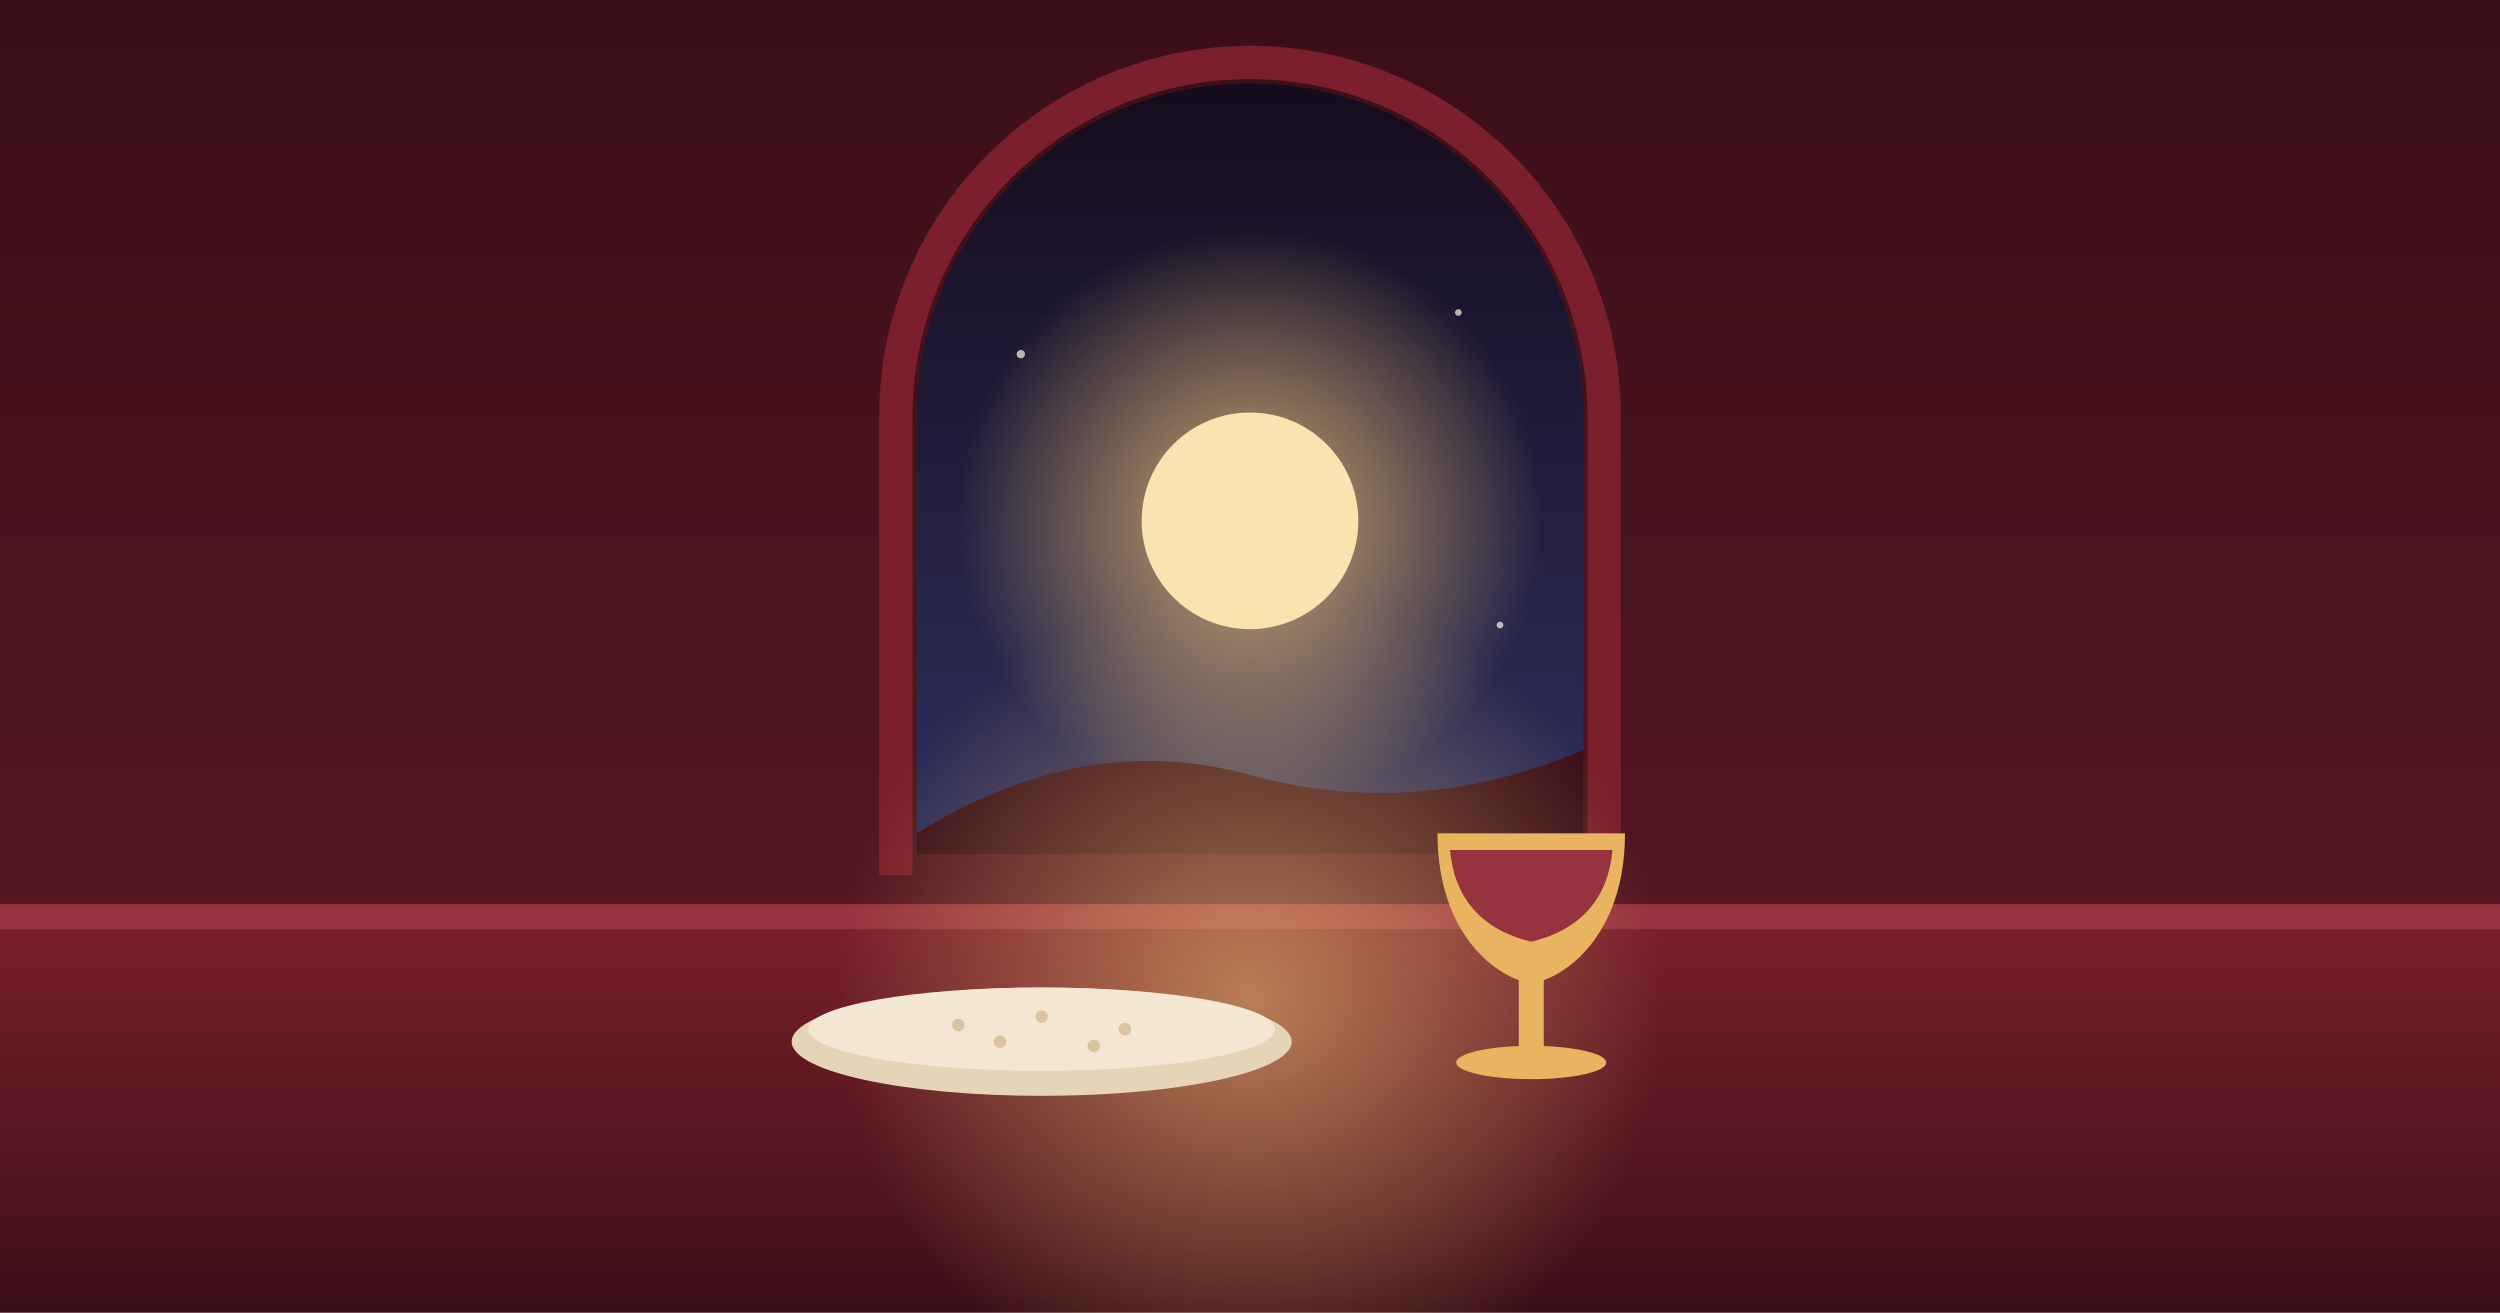
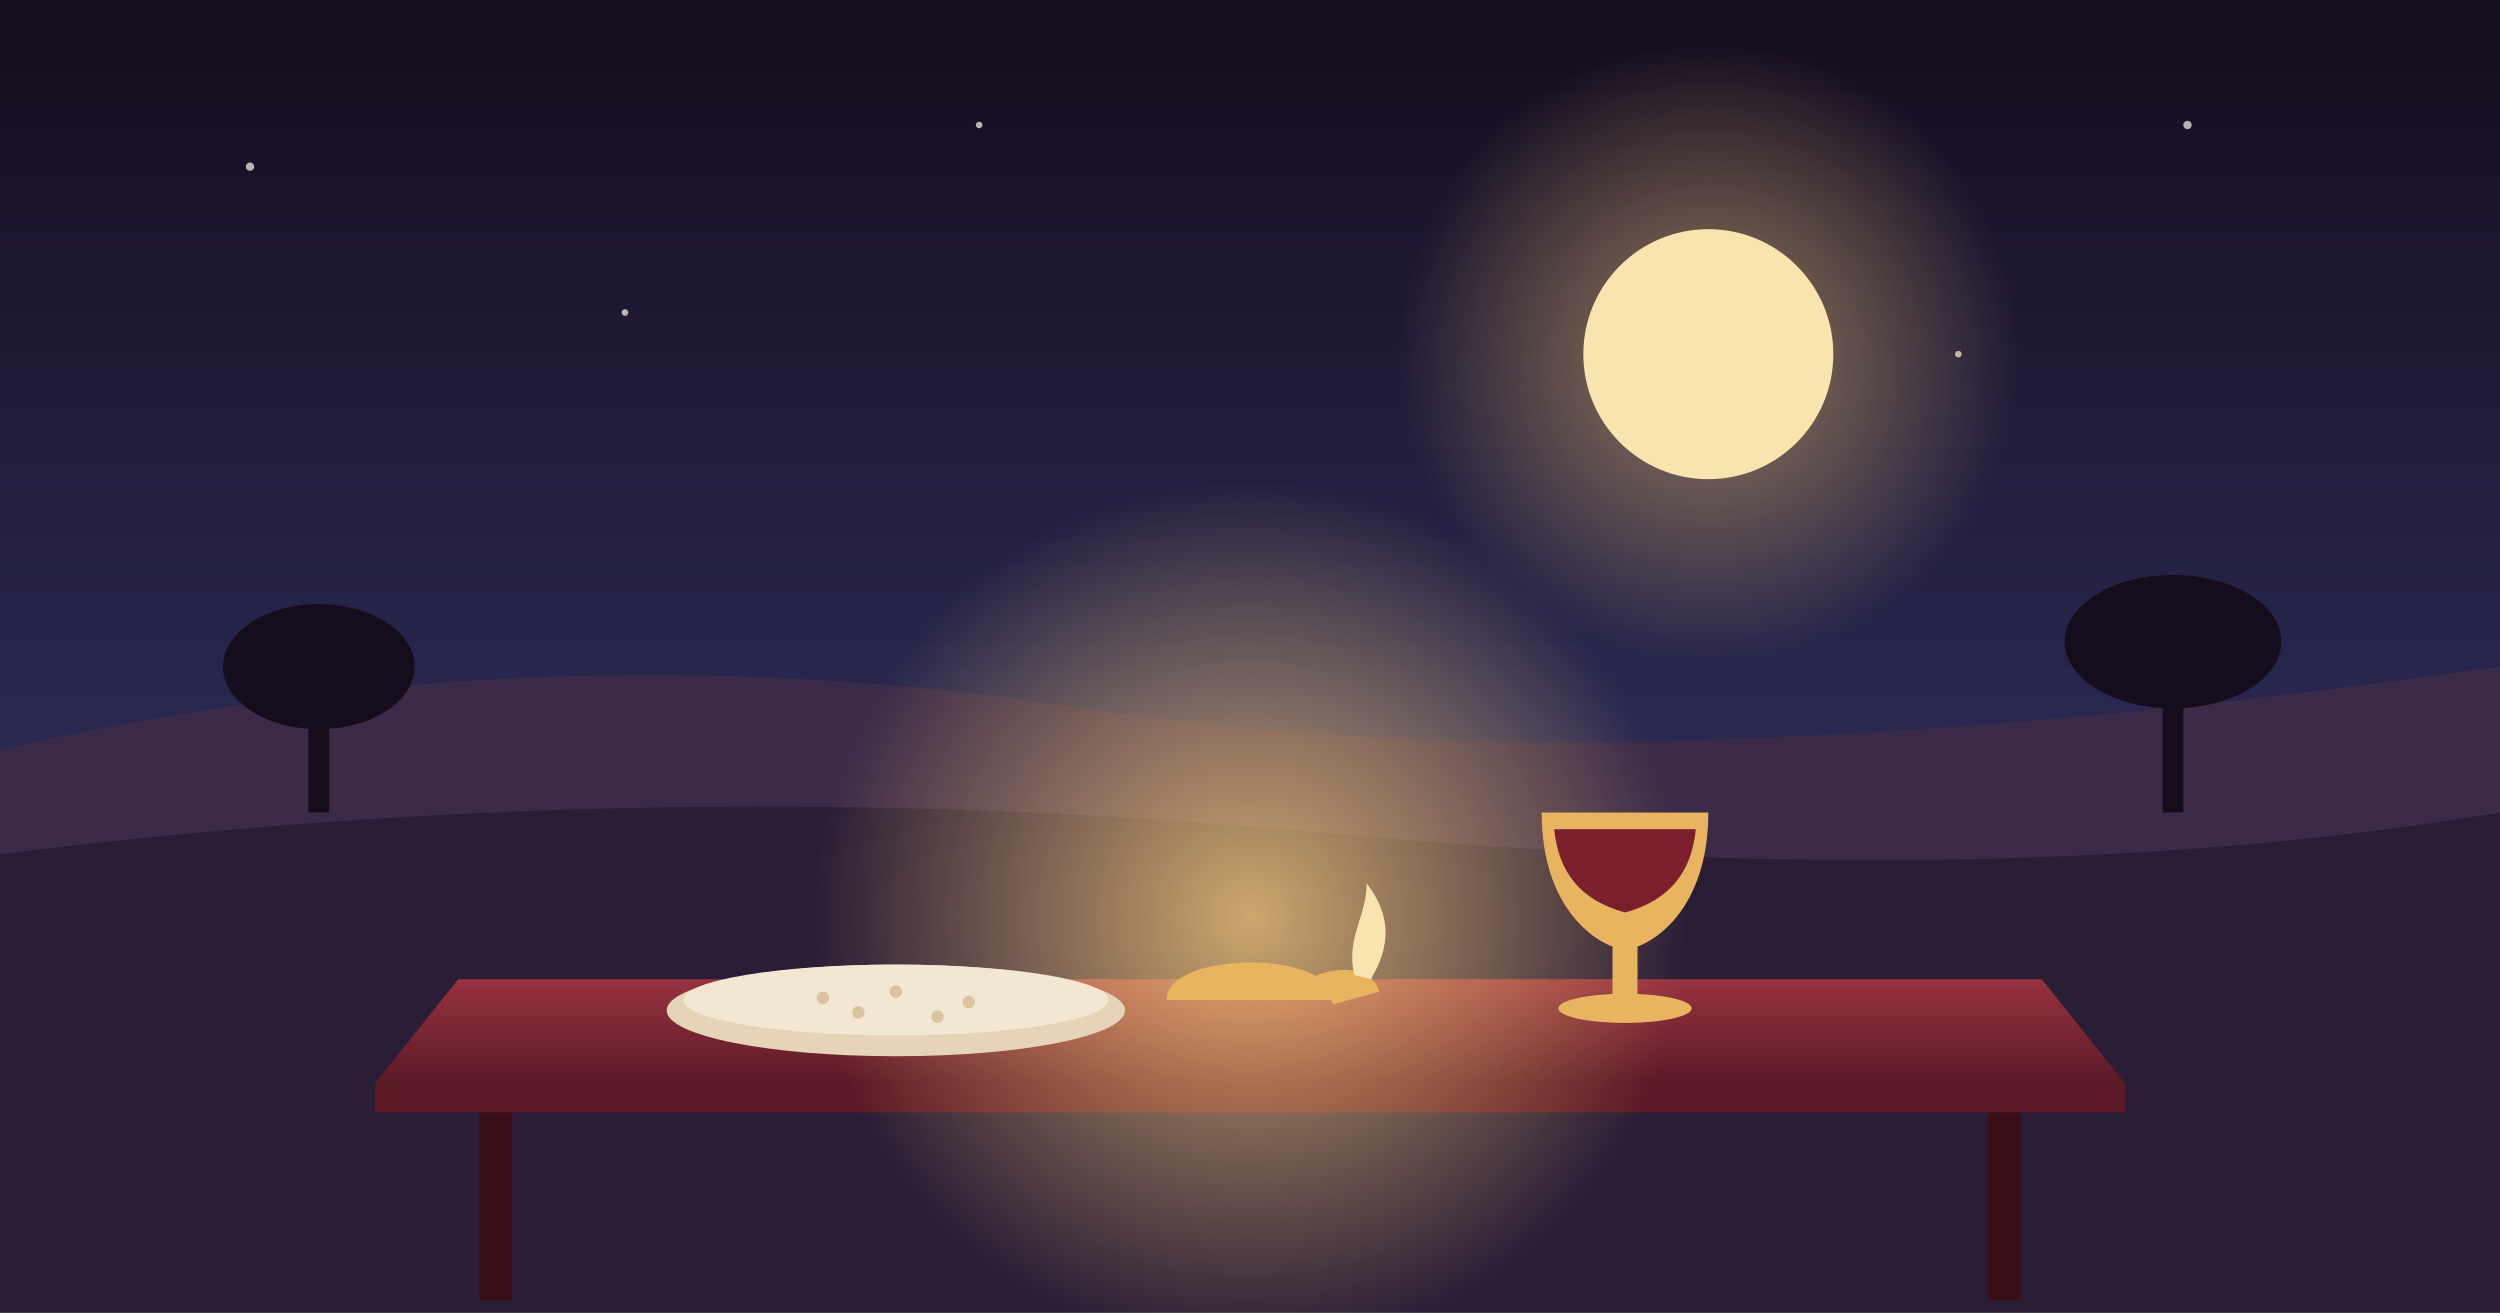
<svg xmlns="http://www.w3.org/2000/svg" viewBox="0 0 1200 630" width="1200" height="630">
  <defs>
-     <linearGradient id="parede" x1="0" y1="0" x2="0" y2="1">
-       <stop offset="0" stop-color="#3b0f18" />
-       <stop offset="1" stop-color="#5c1a26" />
-     </linearGradient>
    <linearGradient id="ceu" x1="0" y1="0" x2="0" y2="1">
      <stop offset="0" stop-color="#150c1c" />
-       <stop offset="1" stop-color="#2e2f5e" />
+       <stop offset=".7" stop-color="#2e2f5e" />
+       <stop offset="1" stop-color="#3b3a6e" />
    </linearGradient>
    <radialGradient id="halo" cx=".5" cy=".5" r=".5">
      <stop offset="0" stop-color="#f6c97a" stop-opacity=".8" />
      <stop offset="1" stop-color="#f6c97a" stop-opacity="0" />
    </radialGradient>
    <linearGradient id="mesa" x1="0" y1="0" x2="0" y2="1">
-       <stop offset="0" stop-color="#7a1f2b" />
-       <stop offset="1" stop-color="#3b0f18" />
+       <stop offset="0" stop-color="#97323f" />
+       <stop offset="1" stop-color="#5c1a26" />
    </linearGradient>
-     <clipPath id="janela">
-       <path d="M440 410 V200 A160 160 0 0 1 760 200 V410 Z" />
-     </clipPath>
  </defs>
-   <rect width="1200" height="630" fill="url(#parede)" />
-   <path d="M440 410 V200 A160 160 0 0 1 760 200 V410 Z" fill="url(#ceu)" />
-   <g clip-path="url(#janela)">
-     <circle cx="600" cy="250" r="140" fill="url(#halo)" />
-     <circle cx="600" cy="250" r="52" fill="#f9e4b0" />
-     <g fill="#fff7e8" opacity=".7">
-       <circle cx="490" cy="170" r="2" />
-       <circle cx="700" cy="150" r="1.6" />
-       <circle cx="720" cy="300" r="1.6" />
-     </g>
-     <path d="M440 400 Q520 350 600 372 T760 360 V410 H440 Z" fill="#3b0f18" />
+   <rect width="1200" height="630" fill="url(#ceu)" />
+   <g fill="#fff7e8" opacity=".7">
+     <circle cx="120" cy="80" r="2" />
+     <circle cx="300" cy="150" r="1.6" />
+     <circle cx="1050" cy="60" r="2" />
+     <circle cx="940" cy="170" r="1.6" />
+     <circle cx="470" cy="60" r="1.6" />
  </g>
-   <path d="M430 420 V200 A170 170 0 0 1 770 200 V420" fill="none" stroke="#7a1f2b" stroke-width="16" />
-   <rect x="0" y="440" width="1200" height="190" fill="url(#mesa)" />
-   <rect x="0" y="434" width="1200" height="12" fill="#97323f" />
-   <circle cx="600" cy="480" r="200" fill="url(#halo)" opacity=".7" />
-   <ellipse cx="500" cy="500" rx="120" ry="26" fill="#e6d4b8" />
-   <ellipse cx="500" cy="494" rx="112" ry="20" fill="#f3e6d3" />
+   <circle cx="820" cy="170" r="150" fill="url(#halo)" opacity=".7" />
+   <circle cx="820" cy="170" r="60" fill="#f9e4b0" />
+   <path d="M0 360 Q260 300 520 340 T1200 320 V630 H0 Z" fill="#3b2a48" />
+   <path d="M0 410 Q320 370 640 400 T1200 390 V630 H0 Z" fill="#2a1d36" />
+   <g fill="#150c1c">
+     <rect x="148" y="330" width="10" height="60" />
+     <ellipse cx="153" cy="320" rx="46" ry="30" />
+     <rect x="1038" y="320" width="10" height="70" />
+     <ellipse cx="1043" cy="308" rx="52" ry="32" />
+   </g>
+   <path d="M220 470 H980 L1020 520 H180 Z" fill="url(#mesa)" />
+   <rect x="180" y="520" width="840" height="14" fill="#5c1a26" />
+   <rect x="230" y="534" width="16" height="90" fill="#3b0f18" />
+   <rect x="954" y="534" width="16" height="90" fill="#3b0f18" />
+   <circle cx="600" cy="440" r="210" fill="url(#halo)" />
+   <ellipse cx="430" cy="485" rx="110" ry="22" fill="#e6d4b8" />
+   <ellipse cx="430" cy="480" rx="102" ry="17" fill="#f3e6d3" />
  <g fill="#d9c3a0">
-     <circle cx="460" cy="492" r="3" />
-     <circle cx="500" cy="488" r="3" />
-     <circle cx="540" cy="494" r="3" />
-     <circle cx="480" cy="500" r="3" />
-     <circle cx="525" cy="502" r="3" />
+     <circle cx="395" cy="479" r="3" />
+     <circle cx="430" cy="476" r="3" />
+     <circle cx="465" cy="481" r="3" />
+     <circle cx="412" cy="486" r="3" />
+     <circle cx="450" cy="488" r="3" />
  </g>
-   <path d="M690 400 H780 C780 450 750 470 735 472 C720 470 690 450 690 400 Z" fill="#e9b45f" />
-   <path d="M696 408 H774 C772 430 760 446 735 452 C710 446 698 430 696 408 Z" fill="#97323f" />
-   <rect x="729" y="470" width="12" height="36" fill="#e9b45f" />
-   <ellipse cx="735" cy="510" rx="36" ry="8" fill="#e9b45f" />
+   <path d="M560 480 C560 456 640 456 640 480 Z" fill="#e9b45f" />
+   <path d="M632 468 C650 462 660 468 662 476 L640 482 Z" fill="#e9b45f" />
+   <path d="M658 470 C670 450 665 436 656 424 C656 440 646 450 650 468 Z" fill="#f9e4b0" />
+   <path d="M740 390 H820 C820 436 794 454 780 456 C766 454 740 436 740 390 Z" fill="#e9b45f" />
+   <path d="M746 398 H814 C812 418 802 432 780 438 C758 432 748 418 746 398 Z" fill="#7a1f2b" />
+   <rect x="774" y="454" width="12" height="28" fill="#e9b45f" />
+   <ellipse cx="780" cy="484" rx="32" ry="7" fill="#e9b45f" />
</svg>
